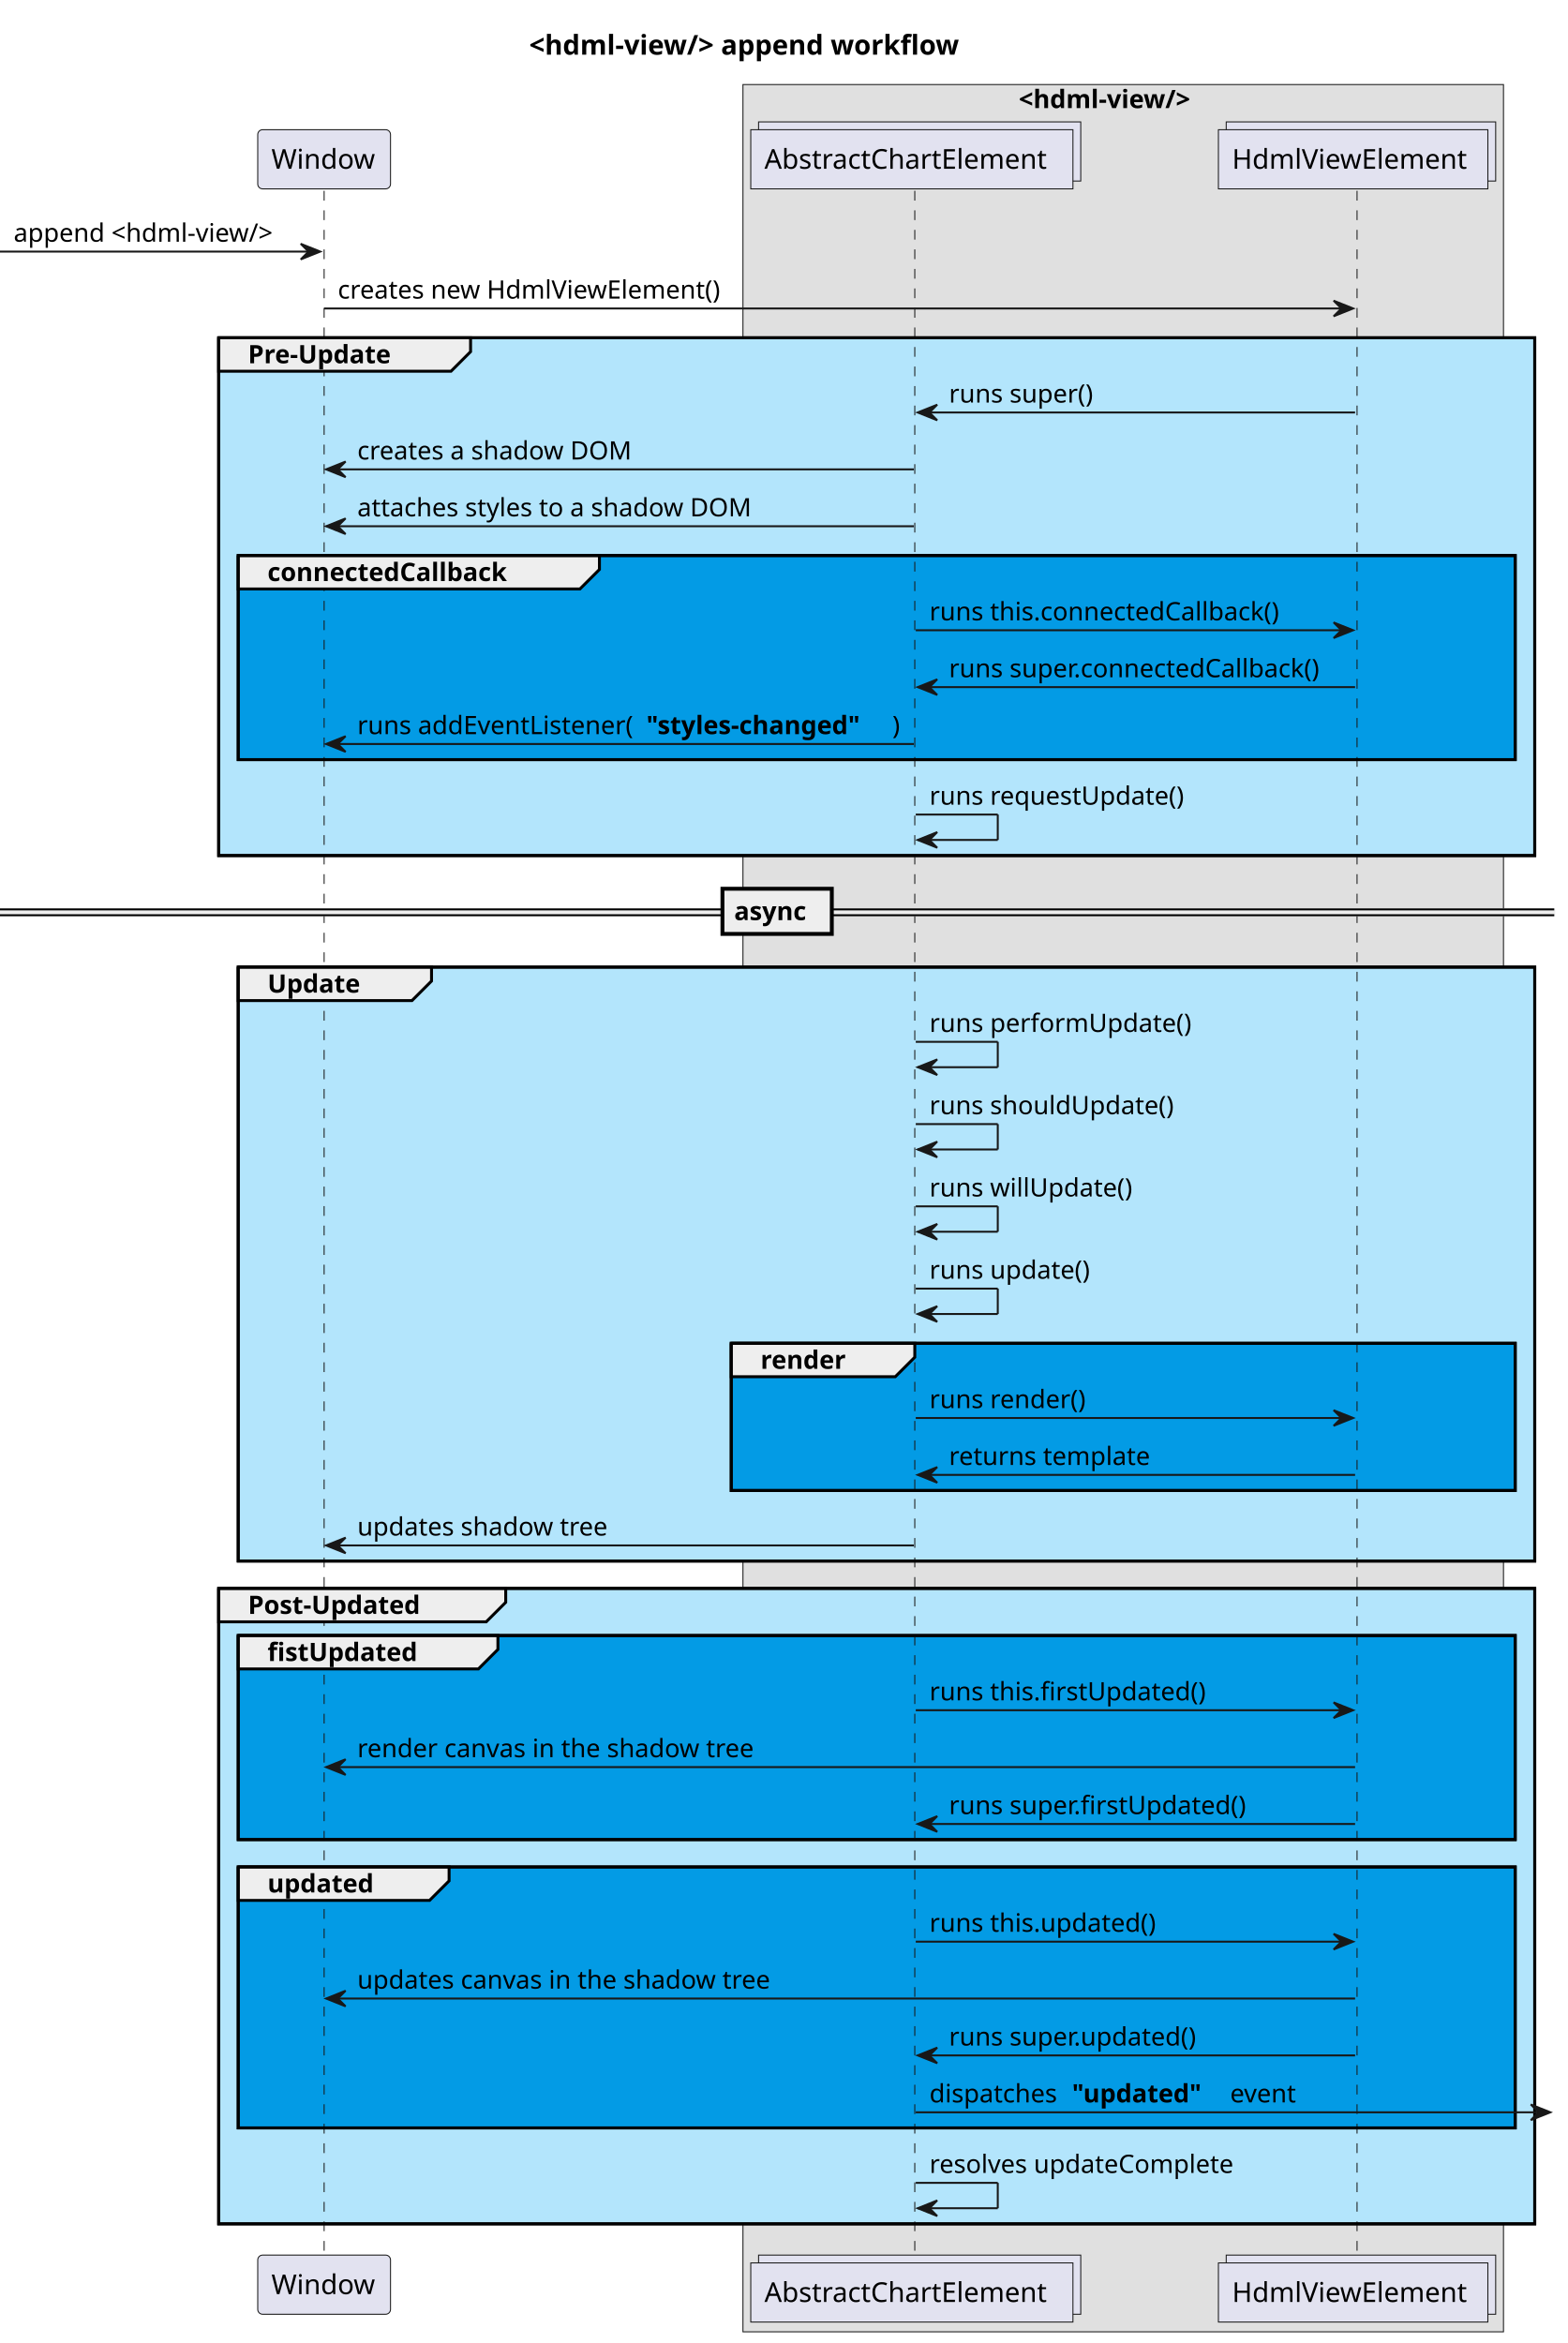
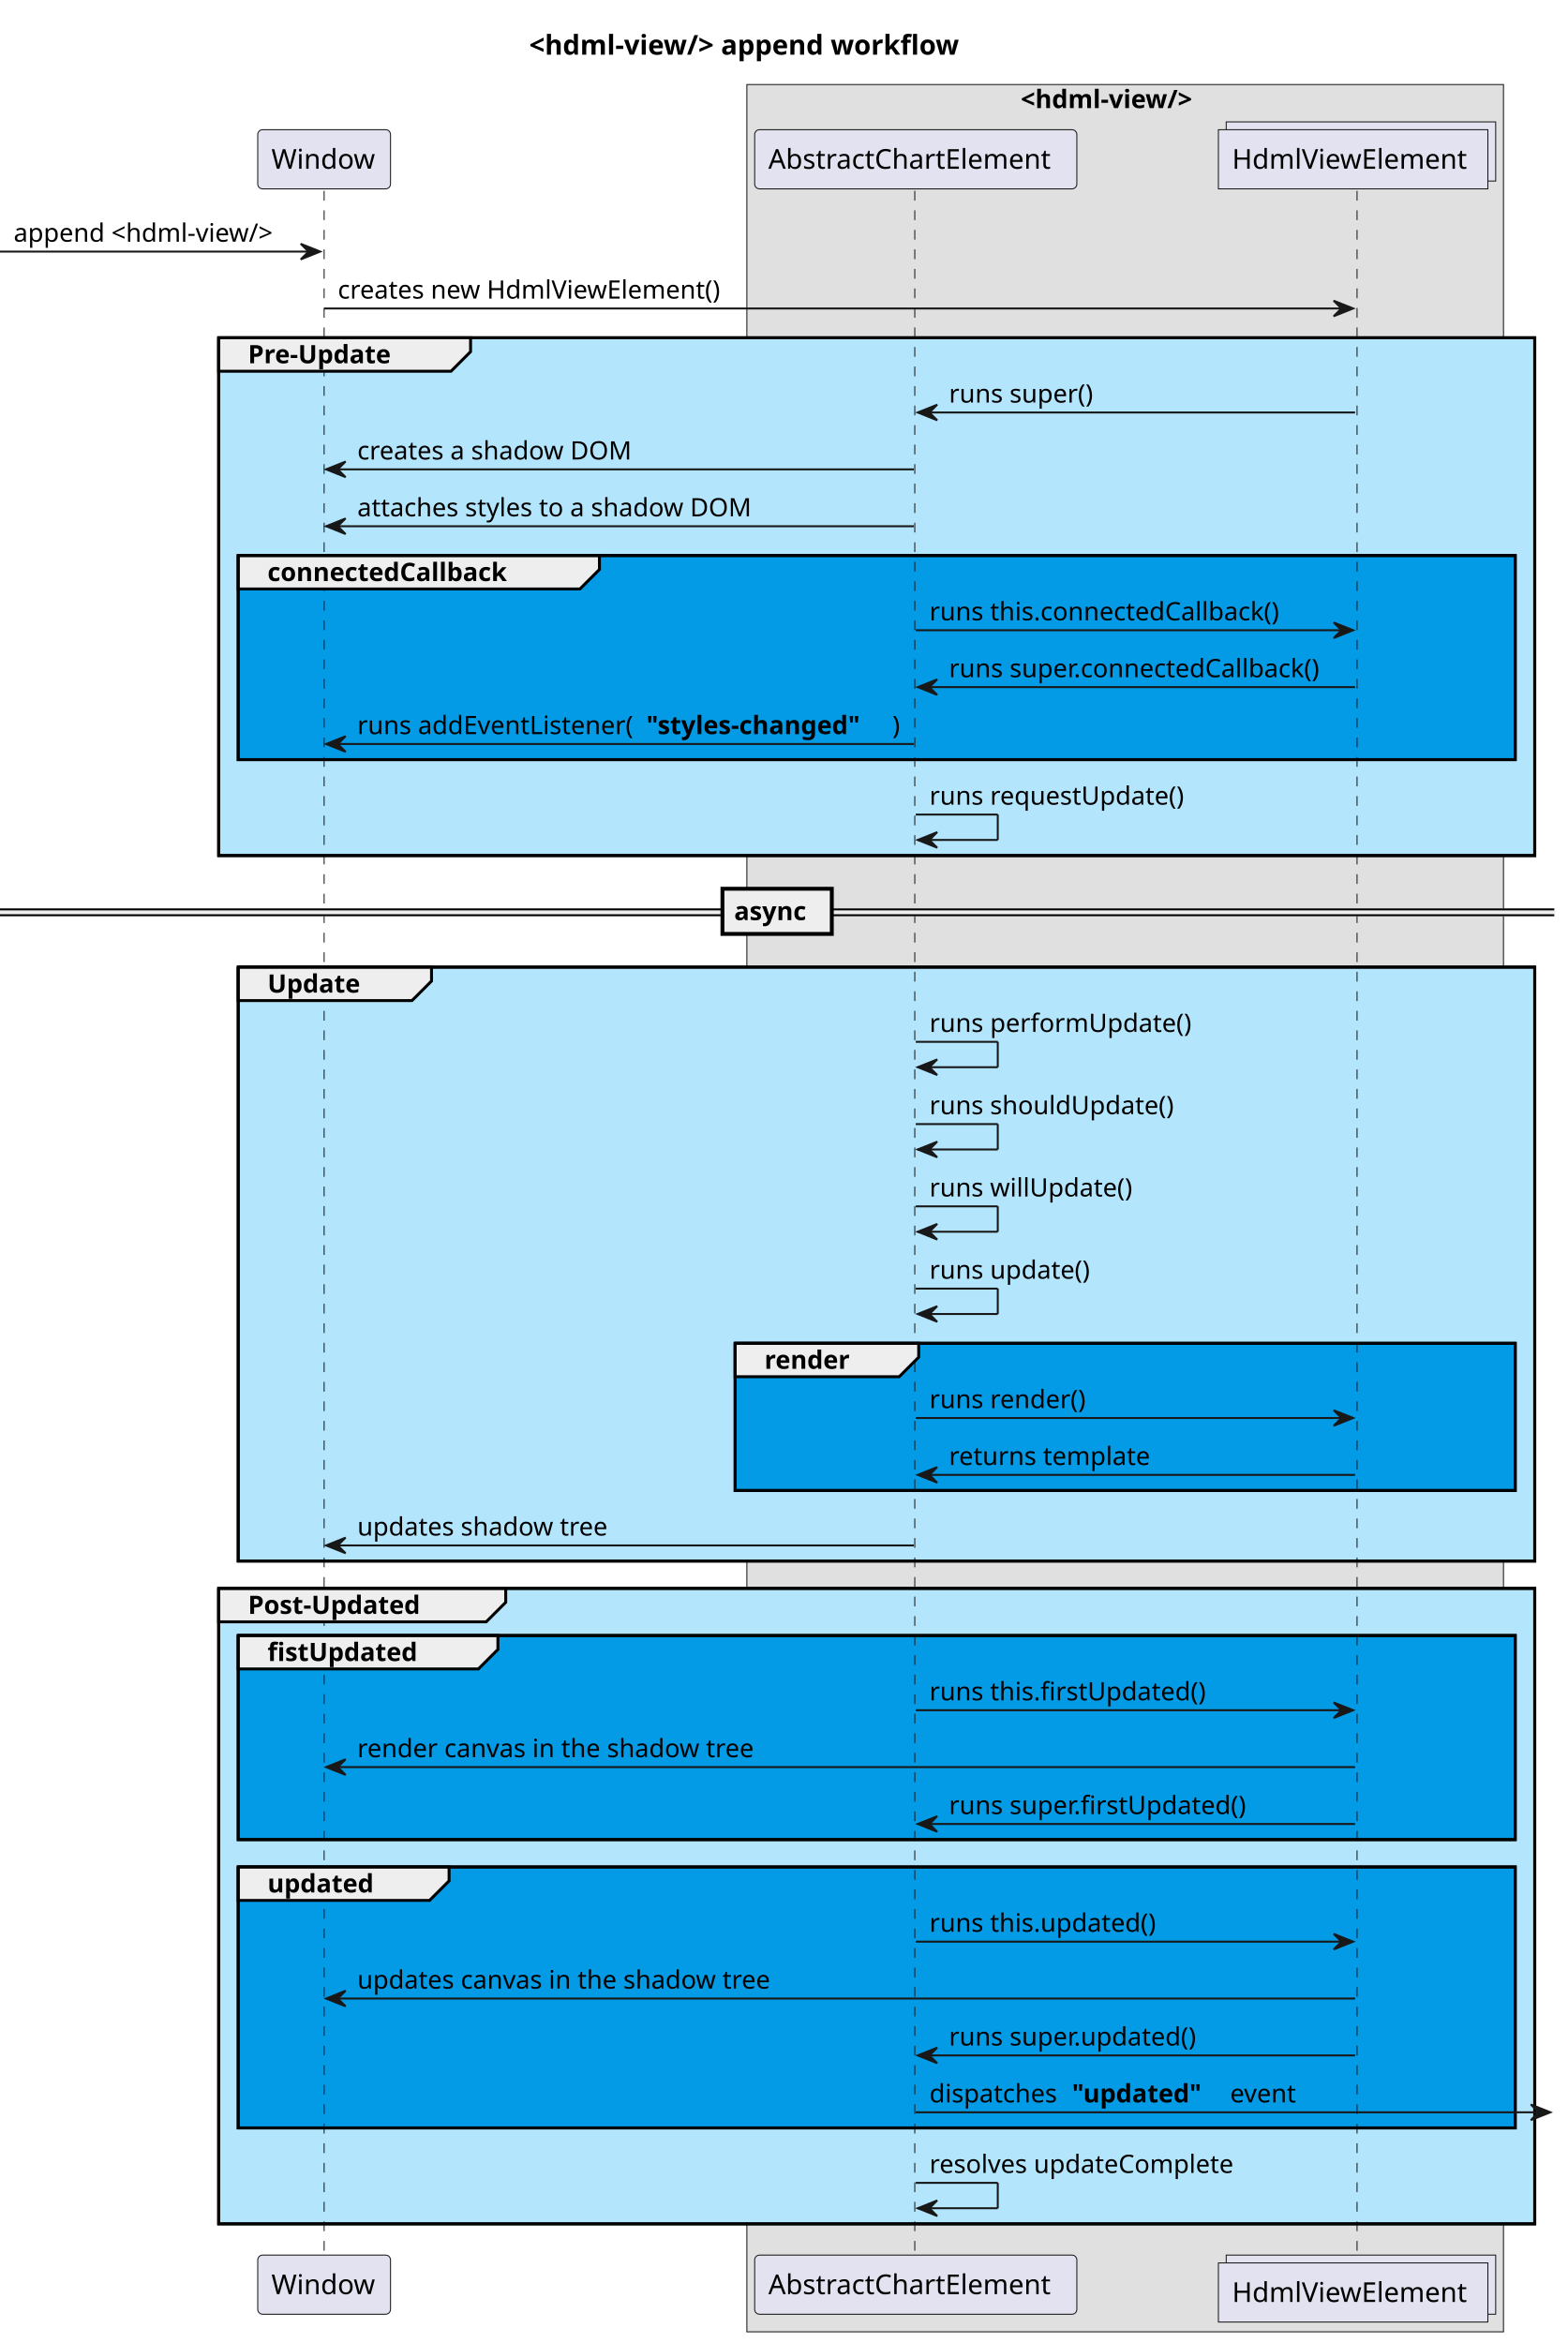
<svg xmlns="http://www.w3.org/2000/svg" contentStyleType="text/css" height="1200px" preserveAspectRatio="none" style="width:803px;height:1200px;background:#FFFFFF;" version="1.1" viewBox="0 0 803 1200" width="803px" zoomAndPan="magnify">
  <defs />
  <g>
    <rect fill="none" height="26.297" id="_title" style="stroke:none;stroke-width:1.0;" width="263" x="266" y="10" />
    <text fill="#000000" font-family="sans-serif" font-size="14" font-weight="bold" lengthAdjust="spacing" textLength="253" x="271" y="27.995">&lt;hdml-view/&gt; append workflow</text>
-     <rect fill="#E0E0E0" height="1150.977" style="stroke:#181818;stroke-width:0.5;" width="389.5" x="380.5" y="43.297" />
-     <text fill="#000000" font-family="sans-serif" font-size="13" font-weight="bold" lengthAdjust="spacing" textLength="102" x="521.75" y="55.364">&lt;hdml-view/&gt;</text>
+     <rect fill="#E0E0E0" height="1150.977" style="stroke:#181818;stroke-width:0.5;" width="387.5" x="382.5" y="43.297" />
+     <text fill="#000000" font-family="sans-serif" font-size="13" font-weight="bold" lengthAdjust="spacing" textLength="102" x="522.75" y="55.364">&lt;hdml-view/&gt;</text>
    <rect fill="#B3E5FC" height="265.195" style="stroke:#000000;stroke-width:1.5;" width="674" x="112" y="172.992" />
    <rect fill="#039BE5" height="104.531" style="stroke:#000000;stroke-width:1.5;" width="654" x="122" y="284.523" />
    <rect fill="#B3E5FC" height="304.195" style="stroke:#000000;stroke-width:1.5;" width="664" x="122" y="495.32" />
-     <rect fill="#039BE5" height="75.398" style="stroke:#000000;stroke-width:1.5;" width="401.5" x="374.5" y="687.984" />
+     <rect fill="#039BE5" height="75.398" style="stroke:#000000;stroke-width:1.5;" width="399.5" x="376.5" y="687.984" />
    <rect fill="#B3E5FC" height="325.461" style="stroke:#000000;stroke-width:1.5;" width="674" x="112" y="813.516" />
    <rect fill="#039BE5" height="104.531" style="stroke:#000000;stroke-width:1.5;" width="654" x="122" y="837.648" />
    <rect fill="#039BE5" height="133.664" style="stroke:#000000;stroke-width:1.5;" width="654" x="122" y="956.18" />
    <line style="stroke:#181818;stroke-width:0.5;stroke-dasharray:5.0,5.0;" x1="166" x2="166" y1="97.727" y2="1155.977" />
    <line style="stroke:#181818;stroke-width:0.5;stroke-dasharray:5.0,5.0;" x1="468.5" x2="468.5" y1="97.727" y2="1155.977" />
    <line style="stroke:#181818;stroke-width:0.5;stroke-dasharray:5.0,5.0;" x1="695" x2="695" y1="97.727" y2="1155.977" />
    <rect fill="#E2E2F0" height="30.297" rx="2.5" ry="2.5" style="stroke:#181818;stroke-width:0.5;" width="68" x="132" y="66.43" />
    <text fill="#000000" font-family="sans-serif" font-size="14" lengthAdjust="spacing" textLength="54" x="139" y="86.425">Window</text>
    <rect fill="#E2E2F0" height="30.297" rx="2.5" ry="2.5" style="stroke:#181818;stroke-width:0.5;" width="68" x="132" y="1154.977" />
    <text fill="#000000" font-family="sans-serif" font-size="14" lengthAdjust="spacing" textLength="54" x="139" y="1174.972">Window</text>
-     <rect fill="#E2E2F0" height="30.297" style="stroke:#181818;stroke-width:0.5;" width="165" x="388.5" y="62.43" />
-     <rect fill="#E2E2F0" height="30.297" style="stroke:#181818;stroke-width:0.5;" width="165" x="384.5" y="66.43" />
-     <text fill="#000000" font-family="sans-serif" font-size="14" lengthAdjust="spacing" textLength="151" x="391.5" y="86.425">AbstractChartElement</text>
-     <rect fill="#E2E2F0" height="30.297" style="stroke:#181818;stroke-width:0.5;" width="165" x="388.5" y="1154.977" />
-     <rect fill="#E2E2F0" height="30.297" style="stroke:#181818;stroke-width:0.5;" width="165" x="384.5" y="1158.977" />
-     <text fill="#000000" font-family="sans-serif" font-size="14" lengthAdjust="spacing" textLength="151" x="391.5" y="1178.972">AbstractChartElement</text>
+     <rect fill="#E2E2F0" height="30.297" rx="2.5" ry="2.5" style="stroke:#181818;stroke-width:0.5;" width="165" x="386.5" y="66.43" />
+     <text fill="#000000" font-family="sans-serif" font-size="14" lengthAdjust="spacing" textLength="151" x="393.5" y="86.425">AbstractChartElement</text>
+     <rect fill="#E2E2F0" height="30.297" rx="2.5" ry="2.5" style="stroke:#181818;stroke-width:0.5;" width="165" x="386.5" y="1154.977" />
+     <text fill="#000000" font-family="sans-serif" font-size="14" lengthAdjust="spacing" textLength="151" x="393.5" y="1174.972">AbstractChartElement</text>
    <rect fill="#E2E2F0" height="30.297" style="stroke:#181818;stroke-width:0.5;" width="138" x="628" y="62.43" />
    <rect fill="#E2E2F0" height="30.297" style="stroke:#181818;stroke-width:0.5;" width="138" x="624" y="66.43" />
    <text fill="#000000" font-family="sans-serif" font-size="14" lengthAdjust="spacing" textLength="124" x="631" y="86.425">HdmlViewElement</text>
    <rect fill="#E2E2F0" height="30.297" style="stroke:#181818;stroke-width:0.5;" width="138" x="628" y="1154.977" />
    <rect fill="#E2E2F0" height="30.297" style="stroke:#181818;stroke-width:0.5;" width="138" x="624" y="1158.977" />
    <text fill="#000000" font-family="sans-serif" font-size="14" lengthAdjust="spacing" textLength="124" x="631" y="1178.972">HdmlViewElement</text>
    <polygon fill="#181818" points="154,124.859,164,128.859,154,132.859,158,128.859" style="stroke:#181818;stroke-width:1.0;" />
    <line style="stroke:#181818;stroke-width:1.0;" x1="0" x2="160" y1="128.859" y2="128.859" />
    <text fill="#000000" font-family="sans-serif" font-size="13" lengthAdjust="spacing" textLength="142" x="7" y="123.793">append &lt;hdml-view/&gt;</text>
    <polygon fill="#181818" points="683,153.992,693,157.992,683,161.992,687,157.992" style="stroke:#181818;stroke-width:1.0;" />
    <line style="stroke:#181818;stroke-width:1.0;" x1="166" x2="689" y1="157.992" y2="157.992" />
    <text fill="#000000" font-family="sans-serif" font-size="13" lengthAdjust="spacing" textLength="207" x="173" y="152.926">creates new HdmlViewElement()</text>
    <path d="M112,172.992 L241,172.992 L241,180.125 L231,190.125 L112,190.125 L112,172.992 " fill="#EEEEEE" style="stroke:#000000;stroke-width:1.5;" />
    <rect fill="none" height="265.195" style="stroke:#000000;stroke-width:1.5;" width="674" x="112" y="172.992" />
    <text fill="#000000" font-family="sans-serif" font-size="13" font-weight="bold" lengthAdjust="spacing" textLength="84" x="127" y="186.059">Pre-Update</text>
    <polygon fill="#181818" points="480,207.258,470,211.258,480,215.258,476,211.258" style="stroke:#181818;stroke-width:1.0;" />
    <line style="stroke:#181818;stroke-width:1.0;" x1="474" x2="694" y1="211.258" y2="211.258" />
    <text fill="#000000" font-family="sans-serif" font-size="13" lengthAdjust="spacing" textLength="78" x="486" y="206.192">runs super()</text>
    <polygon fill="#181818" points="177,236.391,167,240.391,177,244.391,173,240.391" style="stroke:#181818;stroke-width:1.0;" />
    <line style="stroke:#181818;stroke-width:1.0;" x1="171" x2="468" y1="240.391" y2="240.391" />
    <text fill="#000000" font-family="sans-serif" font-size="13" lengthAdjust="spacing" textLength="147" x="183" y="235.325">creates a shadow DOM</text>
    <polygon fill="#181818" points="177,265.523,167,269.523,177,273.523,173,269.523" style="stroke:#181818;stroke-width:1.0;" />
    <line style="stroke:#181818;stroke-width:1.0;" x1="171" x2="468" y1="269.523" y2="269.523" />
    <text fill="#000000" font-family="sans-serif" font-size="13" lengthAdjust="spacing" textLength="213" x="183" y="264.457">attaches styles to a shadow DOM</text>
    <path d="M122,284.523 L307,284.523 L307,291.656 L297,301.656 L122,301.656 L122,284.523 " fill="#EEEEEE" style="stroke:#000000;stroke-width:1.5;" />
    <rect fill="none" height="104.531" style="stroke:#000000;stroke-width:1.5;" width="654" x="122" y="284.523" />
    <text fill="#000000" font-family="sans-serif" font-size="13" font-weight="bold" lengthAdjust="spacing" textLength="140" x="137" y="297.59">connectedCallback</text>
    <polygon fill="#181818" points="683,318.789,693,322.789,683,326.789,687,322.789" style="stroke:#181818;stroke-width:1.0;" />
    <line style="stroke:#181818;stroke-width:1.0;" x1="469" x2="689" y1="322.789" y2="322.789" />
    <text fill="#000000" font-family="sans-serif" font-size="13" lengthAdjust="spacing" textLength="189" x="476" y="317.723">runs this.connectedCallback()</text>
    <polygon fill="#181818" points="480,347.922,470,351.922,480,355.922,476,351.922" style="stroke:#181818;stroke-width:1.0;" />
    <line style="stroke:#181818;stroke-width:1.0;" x1="474" x2="694" y1="351.922" y2="351.922" />
    <text fill="#000000" font-family="sans-serif" font-size="13" lengthAdjust="spacing" textLength="202" x="486" y="346.856">runs super.connectedCallback()</text>
    <polygon fill="#181818" points="177,377.055,167,381.055,177,385.055,173,381.055" style="stroke:#181818;stroke-width:1.0;" />
    <line style="stroke:#181818;stroke-width:1.0;" x1="171" x2="468" y1="381.055" y2="381.055" />
    <text fill="#000000" font-family="sans-serif" font-size="13" lengthAdjust="spacing" textLength="148" x="183" y="375.989">runs addEventListener(</text>
    <text fill="#000000" font-family="sans-serif" font-size="13" font-weight="bold" lengthAdjust="spacing" textLength="126" x="331" y="375.989">"styles-changed"</text>
    <text fill="#000000" font-family="sans-serif" font-size="13" lengthAdjust="spacing" textLength="5" x="457" y="375.989">)</text>
    <line style="stroke:#181818;stroke-width:1.0;" x1="469" x2="511" y1="417.188" y2="417.188" />
    <line style="stroke:#181818;stroke-width:1.0;" x1="511" x2="511" y1="417.188" y2="430.188" />
    <line style="stroke:#181818;stroke-width:1.0;" x1="470" x2="511" y1="430.188" y2="430.188" />
    <polygon fill="#181818" points="480,426.188,470,430.188,480,434.188,476,430.188" style="stroke:#181818;stroke-width:1.0;" />
    <text fill="#000000" font-family="sans-serif" font-size="13" lengthAdjust="spacing" textLength="138" x="476" y="412.122">runs requestUpdate()</text>
    <rect fill="#EEEEEE" height="3" style="stroke:#EEEEEE;stroke-width:1.0;" width="796" x="0" y="465.754" />
    <line style="stroke:#000000;stroke-width:1.0;" x1="0" x2="796" y1="465.754" y2="465.754" />
    <line style="stroke:#000000;stroke-width:1.0;" x1="0" x2="796" y1="468.754" y2="468.754" />
    <rect fill="#EEEEEE" height="23.133" style="stroke:#000000;stroke-width:2.0;" width="56" x="370" y="455.188" />
    <text fill="#000000" font-family="sans-serif" font-size="13" font-weight="bold" lengthAdjust="spacing" textLength="42" x="376" y="471.254">async</text>
    <path d="M122,495.32 L221,495.32 L221,502.453 L211,512.453 L122,512.453 L122,495.32 " fill="#EEEEEE" style="stroke:#000000;stroke-width:1.5;" />
    <rect fill="none" height="304.195" style="stroke:#000000;stroke-width:1.5;" width="664" x="122" y="495.32" />
    <text fill="#000000" font-family="sans-serif" font-size="13" font-weight="bold" lengthAdjust="spacing" textLength="54" x="137" y="508.387">Update</text>
    <line style="stroke:#181818;stroke-width:1.0;" x1="469" x2="511" y1="533.586" y2="533.586" />
    <line style="stroke:#181818;stroke-width:1.0;" x1="511" x2="511" y1="533.586" y2="546.586" />
    <line style="stroke:#181818;stroke-width:1.0;" x1="470" x2="511" y1="546.586" y2="546.586" />
    <polygon fill="#181818" points="480,542.586,470,546.586,480,550.586,476,546.586" style="stroke:#181818;stroke-width:1.0;" />
    <text fill="#000000" font-family="sans-serif" font-size="13" lengthAdjust="spacing" textLength="140" x="476" y="528.52">runs performUpdate()</text>
    <line style="stroke:#181818;stroke-width:1.0;" x1="469" x2="511" y1="575.719" y2="575.719" />
    <line style="stroke:#181818;stroke-width:1.0;" x1="511" x2="511" y1="575.719" y2="588.719" />
    <line style="stroke:#181818;stroke-width:1.0;" x1="470" x2="511" y1="588.719" y2="588.719" />
    <polygon fill="#181818" points="480,584.719,470,588.719,480,592.719,476,588.719" style="stroke:#181818;stroke-width:1.0;" />
    <text fill="#000000" font-family="sans-serif" font-size="13" lengthAdjust="spacing" textLength="131" x="476" y="570.653">runs shouldUpdate()</text>
    <line style="stroke:#181818;stroke-width:1.0;" x1="469" x2="511" y1="617.852" y2="617.852" />
    <line style="stroke:#181818;stroke-width:1.0;" x1="511" x2="511" y1="617.852" y2="630.852" />
    <line style="stroke:#181818;stroke-width:1.0;" x1="470" x2="511" y1="630.852" y2="630.852" />
    <polygon fill="#181818" points="480,626.852,470,630.852,480,634.852,476,630.852" style="stroke:#181818;stroke-width:1.0;" />
    <text fill="#000000" font-family="sans-serif" font-size="13" lengthAdjust="spacing" textLength="107" x="476" y="612.786">runs willUpdate()</text>
    <line style="stroke:#181818;stroke-width:1.0;" x1="469" x2="511" y1="659.984" y2="659.984" />
    <line style="stroke:#181818;stroke-width:1.0;" x1="511" x2="511" y1="659.984" y2="672.984" />
    <line style="stroke:#181818;stroke-width:1.0;" x1="470" x2="511" y1="672.984" y2="672.984" />
    <polygon fill="#181818" points="480,668.984,470,672.984,480,676.984,476,672.984" style="stroke:#181818;stroke-width:1.0;" />
    <text fill="#000000" font-family="sans-serif" font-size="13" lengthAdjust="spacing" textLength="87" x="476" y="654.918">runs update()</text>
-     <path d="M374.5,687.984 L468.5,687.984 L468.5,695.117 L458.5,705.117 L374.5,705.117 L374.5,687.984 " fill="#EEEEEE" style="stroke:#000000;stroke-width:1.5;" />
-     <rect fill="none" height="75.398" style="stroke:#000000;stroke-width:1.5;" width="401.5" x="374.5" y="687.984" />
-     <text fill="#000000" font-family="sans-serif" font-size="13" font-weight="bold" lengthAdjust="spacing" textLength="49" x="389.5" y="701.051">render</text>
+     <path d="M376.5,687.984 L470.5,687.984 L470.5,695.117 L460.5,705.117 L376.5,705.117 L376.5,687.984 " fill="#EEEEEE" style="stroke:#000000;stroke-width:1.5;" />
+     <rect fill="none" height="75.398" style="stroke:#000000;stroke-width:1.5;" width="399.5" x="376.5" y="687.984" />
+     <text fill="#000000" font-family="sans-serif" font-size="13" font-weight="bold" lengthAdjust="spacing" textLength="49" x="391.5" y="701.051">render</text>
    <polygon fill="#181818" points="683,722.25,693,726.25,683,730.25,687,726.25" style="stroke:#181818;stroke-width:1.0;" />
    <line style="stroke:#181818;stroke-width:1.0;" x1="469" x2="689" y1="726.25" y2="726.25" />
    <text fill="#000000" font-family="sans-serif" font-size="13" lengthAdjust="spacing" textLength="84" x="476" y="721.184">runs render()</text>
    <polygon fill="#181818" points="480,751.383,470,755.383,480,759.383,476,755.383" style="stroke:#181818;stroke-width:1.0;" />
    <line style="stroke:#181818;stroke-width:1.0;" x1="474" x2="694" y1="755.383" y2="755.383" />
    <text fill="#000000" font-family="sans-serif" font-size="13" lengthAdjust="spacing" textLength="108" x="486" y="750.317">returns template</text>
    <polygon fill="#181818" points="177,787.516,167,791.516,177,795.516,173,791.516" style="stroke:#181818;stroke-width:1.0;" />
    <line style="stroke:#181818;stroke-width:1.0;" x1="171" x2="468" y1="791.516" y2="791.516" />
    <text fill="#000000" font-family="sans-serif" font-size="13" lengthAdjust="spacing" textLength="134" x="183" y="786.45">updates shadow tree</text>
    <path d="M112,813.516 L259,813.516 L259,820.648 L249,830.648 L112,830.648 L112,813.516 " fill="#EEEEEE" style="stroke:#000000;stroke-width:1.5;" />
    <rect fill="none" height="325.461" style="stroke:#000000;stroke-width:1.5;" width="674" x="112" y="813.516" />
    <text fill="#000000" font-family="sans-serif" font-size="13" font-weight="bold" lengthAdjust="spacing" textLength="102" x="127" y="826.582">Post-Updated</text>
    <path d="M122,837.648 L255,837.648 L255,844.781 L245,854.781 L122,854.781 L122,837.648 " fill="#EEEEEE" style="stroke:#000000;stroke-width:1.5;" />
    <rect fill="none" height="104.531" style="stroke:#000000;stroke-width:1.5;" width="654" x="122" y="837.648" />
    <text fill="#000000" font-family="sans-serif" font-size="13" font-weight="bold" lengthAdjust="spacing" textLength="88" x="137" y="850.715">fistUpdated</text>
    <polygon fill="#181818" points="683,871.914,693,875.914,683,879.914,687,875.914" style="stroke:#181818;stroke-width:1.0;" />
    <line style="stroke:#181818;stroke-width:1.0;" x1="469" x2="689" y1="875.914" y2="875.914" />
    <text fill="#000000" font-family="sans-serif" font-size="13" lengthAdjust="spacing" textLength="148" x="476" y="870.848">runs this.firstUpdated()</text>
    <polygon fill="#181818" points="177,901.047,167,905.047,177,909.047,173,905.047" style="stroke:#181818;stroke-width:1.0;" />
    <line style="stroke:#181818;stroke-width:1.0;" x1="171" x2="694" y1="905.047" y2="905.047" />
    <text fill="#000000" font-family="sans-serif" font-size="13" lengthAdjust="spacing" textLength="213" x="183" y="899.981">render canvas in the shadow tree</text>
    <polygon fill="#181818" points="480,930.18,470,934.18,480,938.18,476,934.18" style="stroke:#181818;stroke-width:1.0;" />
    <line style="stroke:#181818;stroke-width:1.0;" x1="474" x2="694" y1="934.18" y2="934.18" />
    <text fill="#000000" font-family="sans-serif" font-size="13" lengthAdjust="spacing" textLength="161" x="486" y="929.114">runs super.firstUpdated()</text>
    <path d="M122,956.18 L230,956.18 L230,963.312 L220,973.312 L122,973.312 L122,956.18 " fill="#EEEEEE" style="stroke:#000000;stroke-width:1.5;" />
    <rect fill="none" height="133.664" style="stroke:#000000;stroke-width:1.5;" width="654" x="122" y="956.18" />
    <text fill="#000000" font-family="sans-serif" font-size="13" font-weight="bold" lengthAdjust="spacing" textLength="63" x="137" y="969.247">updated</text>
    <polygon fill="#181818" points="683,990.445,693,994.445,683,998.445,687,994.445" style="stroke:#181818;stroke-width:1.0;" />
    <line style="stroke:#181818;stroke-width:1.0;" x1="469" x2="689" y1="994.445" y2="994.445" />
    <text fill="#000000" font-family="sans-serif" font-size="13" lengthAdjust="spacing" textLength="122" x="476" y="989.379">runs this.updated()</text>
    <polygon fill="#181818" points="177,1019.578,167,1023.578,177,1027.578,173,1023.578" style="stroke:#181818;stroke-width:1.0;" />
    <line style="stroke:#181818;stroke-width:1.0;" x1="171" x2="694" y1="1023.578" y2="1023.578" />
    <text fill="#000000" font-family="sans-serif" font-size="13" lengthAdjust="spacing" textLength="223" x="183" y="1018.512">updates canvas in the shadow tree</text>
    <polygon fill="#181818" points="480,1048.711,470,1052.711,480,1056.711,476,1052.711" style="stroke:#181818;stroke-width:1.0;" />
    <line style="stroke:#181818;stroke-width:1.0;" x1="474" x2="694" y1="1052.711" y2="1052.711" />
    <text fill="#000000" font-family="sans-serif" font-size="13" lengthAdjust="spacing" textLength="135" x="486" y="1047.645">runs super.updated()</text>
    <polygon fill="#181818" points="784,1077.844,794,1081.844,784,1085.844,788,1081.844" style="stroke:#181818;stroke-width:1.0;" />
    <line style="stroke:#181818;stroke-width:1.0;" x1="469" x2="790" y1="1081.844" y2="1081.844" />
    <text fill="#000000" font-family="sans-serif" font-size="13" lengthAdjust="spacing" textLength="69" x="476" y="1076.778">dispatches</text>
    <text fill="#000000" font-family="sans-serif" font-size="13" font-weight="bold" lengthAdjust="spacing" textLength="77" x="549" y="1076.778">"updated"</text>
    <text fill="#000000" font-family="sans-serif" font-size="13" lengthAdjust="spacing" textLength="36" x="630" y="1076.778">event</text>
    <line style="stroke:#181818;stroke-width:1.0;" x1="469" x2="511" y1="1117.977" y2="1117.977" />
    <line style="stroke:#181818;stroke-width:1.0;" x1="511" x2="511" y1="1117.977" y2="1130.977" />
    <line style="stroke:#181818;stroke-width:1.0;" x1="470" x2="511" y1="1130.977" y2="1130.977" />
    <polygon fill="#181818" points="480,1126.977,470,1130.977,480,1134.977,476,1130.977" style="stroke:#181818;stroke-width:1.0;" />
    <text fill="#000000" font-family="sans-serif" font-size="13" lengthAdjust="spacing" textLength="164" x="476" y="1112.911">resolves updateComplete</text>
  </g>
</svg>
